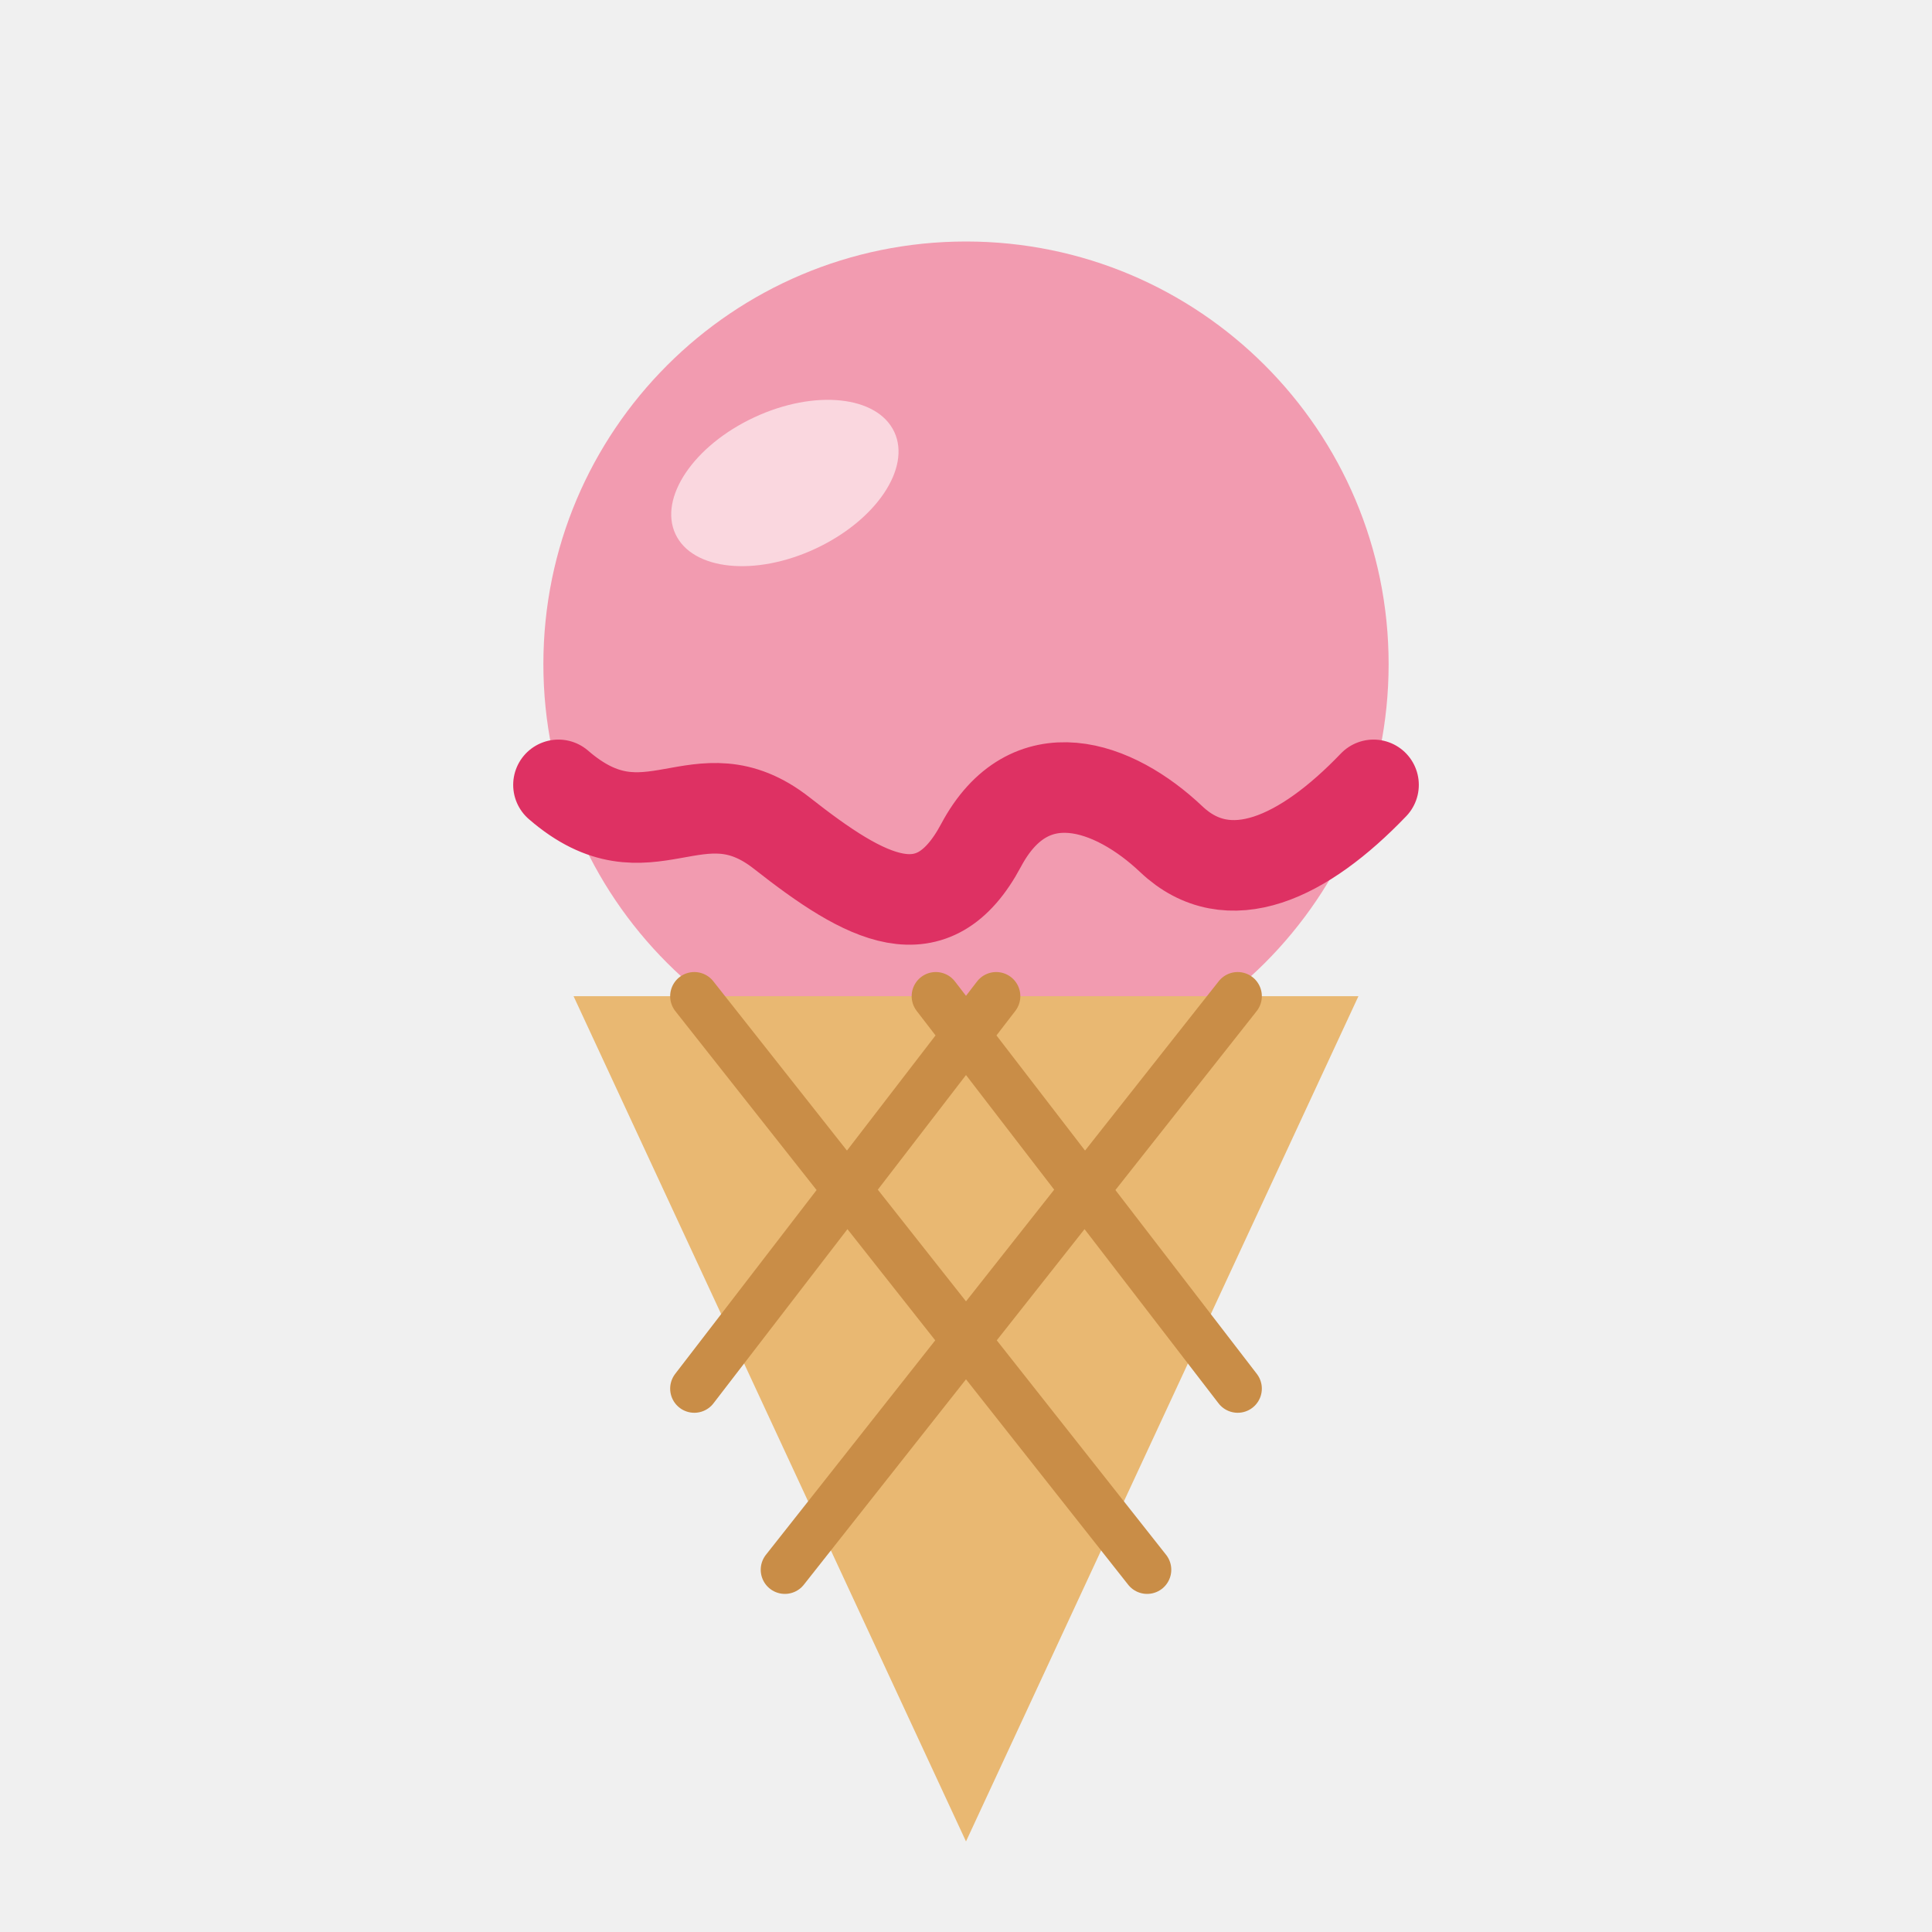
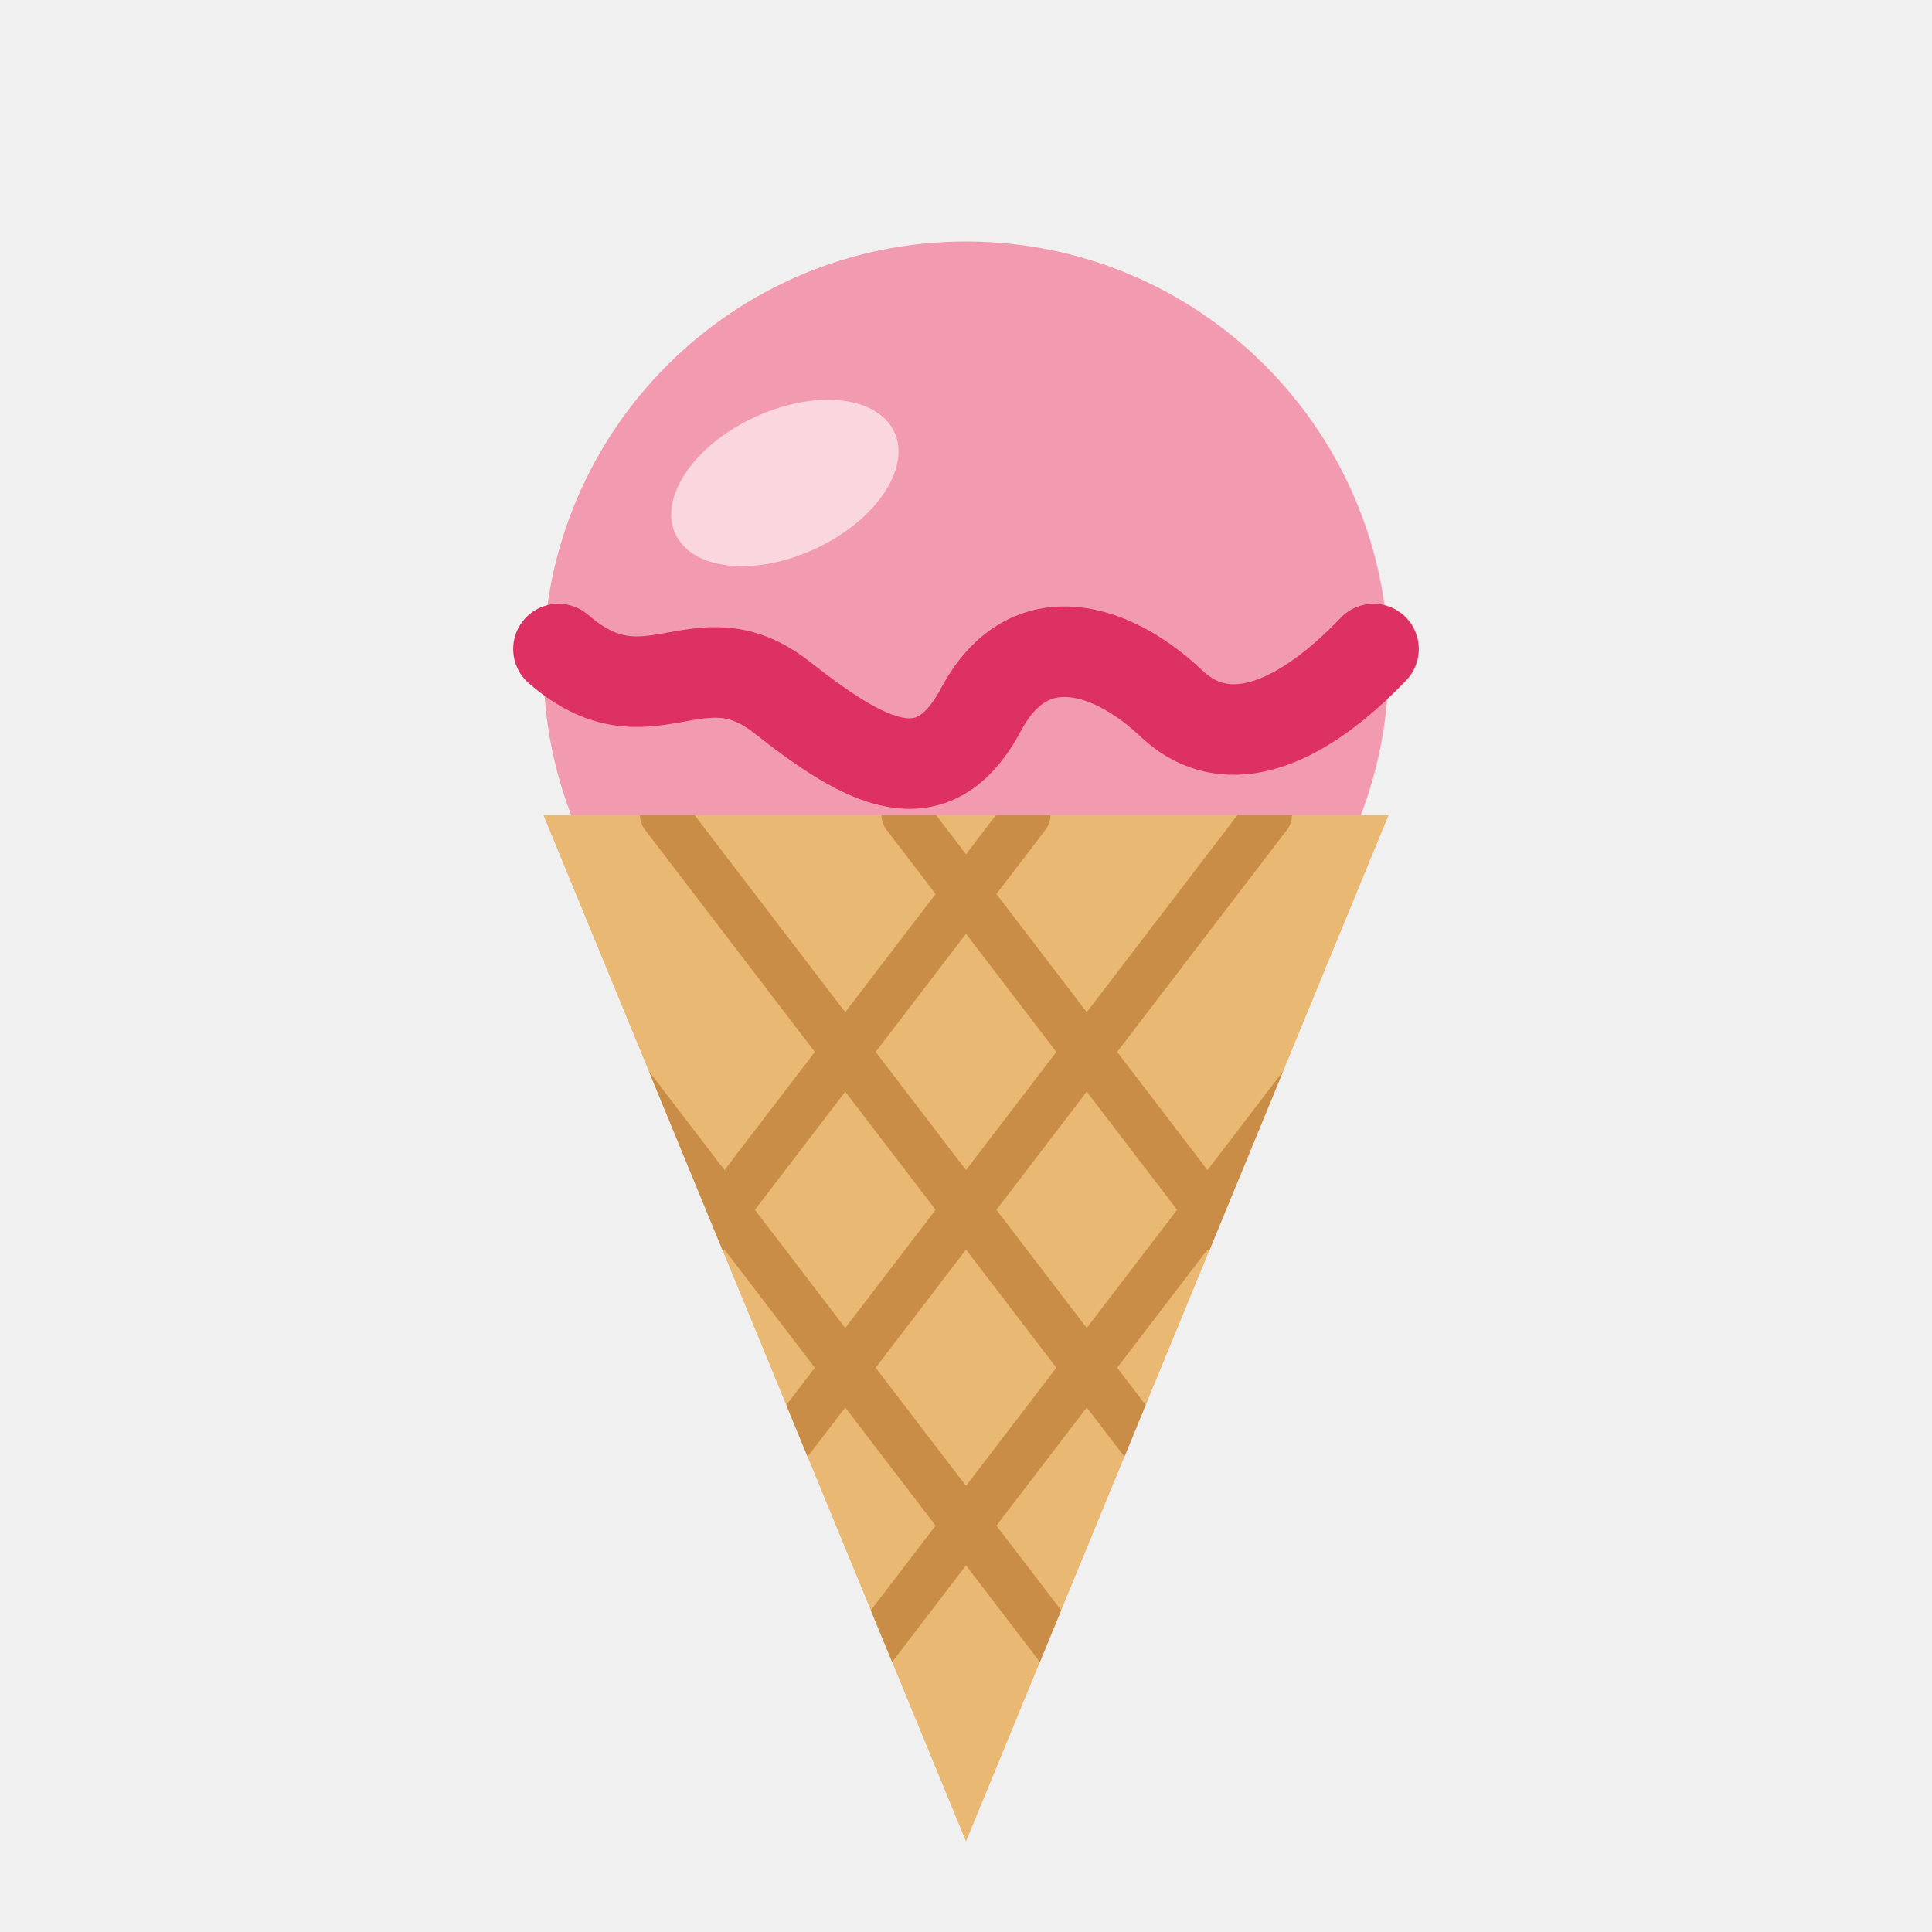
<svg xmlns="http://www.w3.org/2000/svg" viewBox="0 0 64 64">
  <circle cx="32" cy="22" r="14" fill="#F29BB0" />
-   <path d="M18.5 26c3 2.6 4.6-.6 7.4 1.6s5 3.4 6.6.4 4.4-2 6.3-.2 4.4.6 6.7-1.8" fill="none" stroke="#DE3163" stroke-width="3" stroke-linecap="round" />
+   <path d="M18.5 21.5c3 2.6 4.6-.6 7.4 1.6s5 3.4 6.6.4 4.4-2 6.3-.2 4.4.6 6.7-1.8" fill="none" stroke="#DE3163" stroke-width="3" stroke-linecap="round" />
  <ellipse cx="26" cy="16" rx="4" ry="2.4" fill="#fff" opacity=".6" transform="rotate(-25 26 16)" />
-   <path d="M19 33 L32 61 L45 33 Z" fill="#E9B872" />
-   <path d="M23 33 L38 52 M31 33 L41 46 M41 33 L26 52 M33 33 L23 46" stroke="#C98D47" stroke-width="1.6" stroke-linecap="round" />
+   <path d="M18 27 L32 61 L46 27 Z" fill="#E9B872" />
+   <clipPath id="cone">
+     <path d="M18 27 L32 61 L46 27 Z" />
+   </clipPath>
+   <path clip-path="url(#cone)" d="M14 27 L40 61 M22 27 L48 61 M30 27 L56 61 M50 27 L24 61 M42 27 L16 61 M34 27 L8 61" stroke="#C98D47" stroke-width="1.6" stroke-linecap="round" />
</svg>
